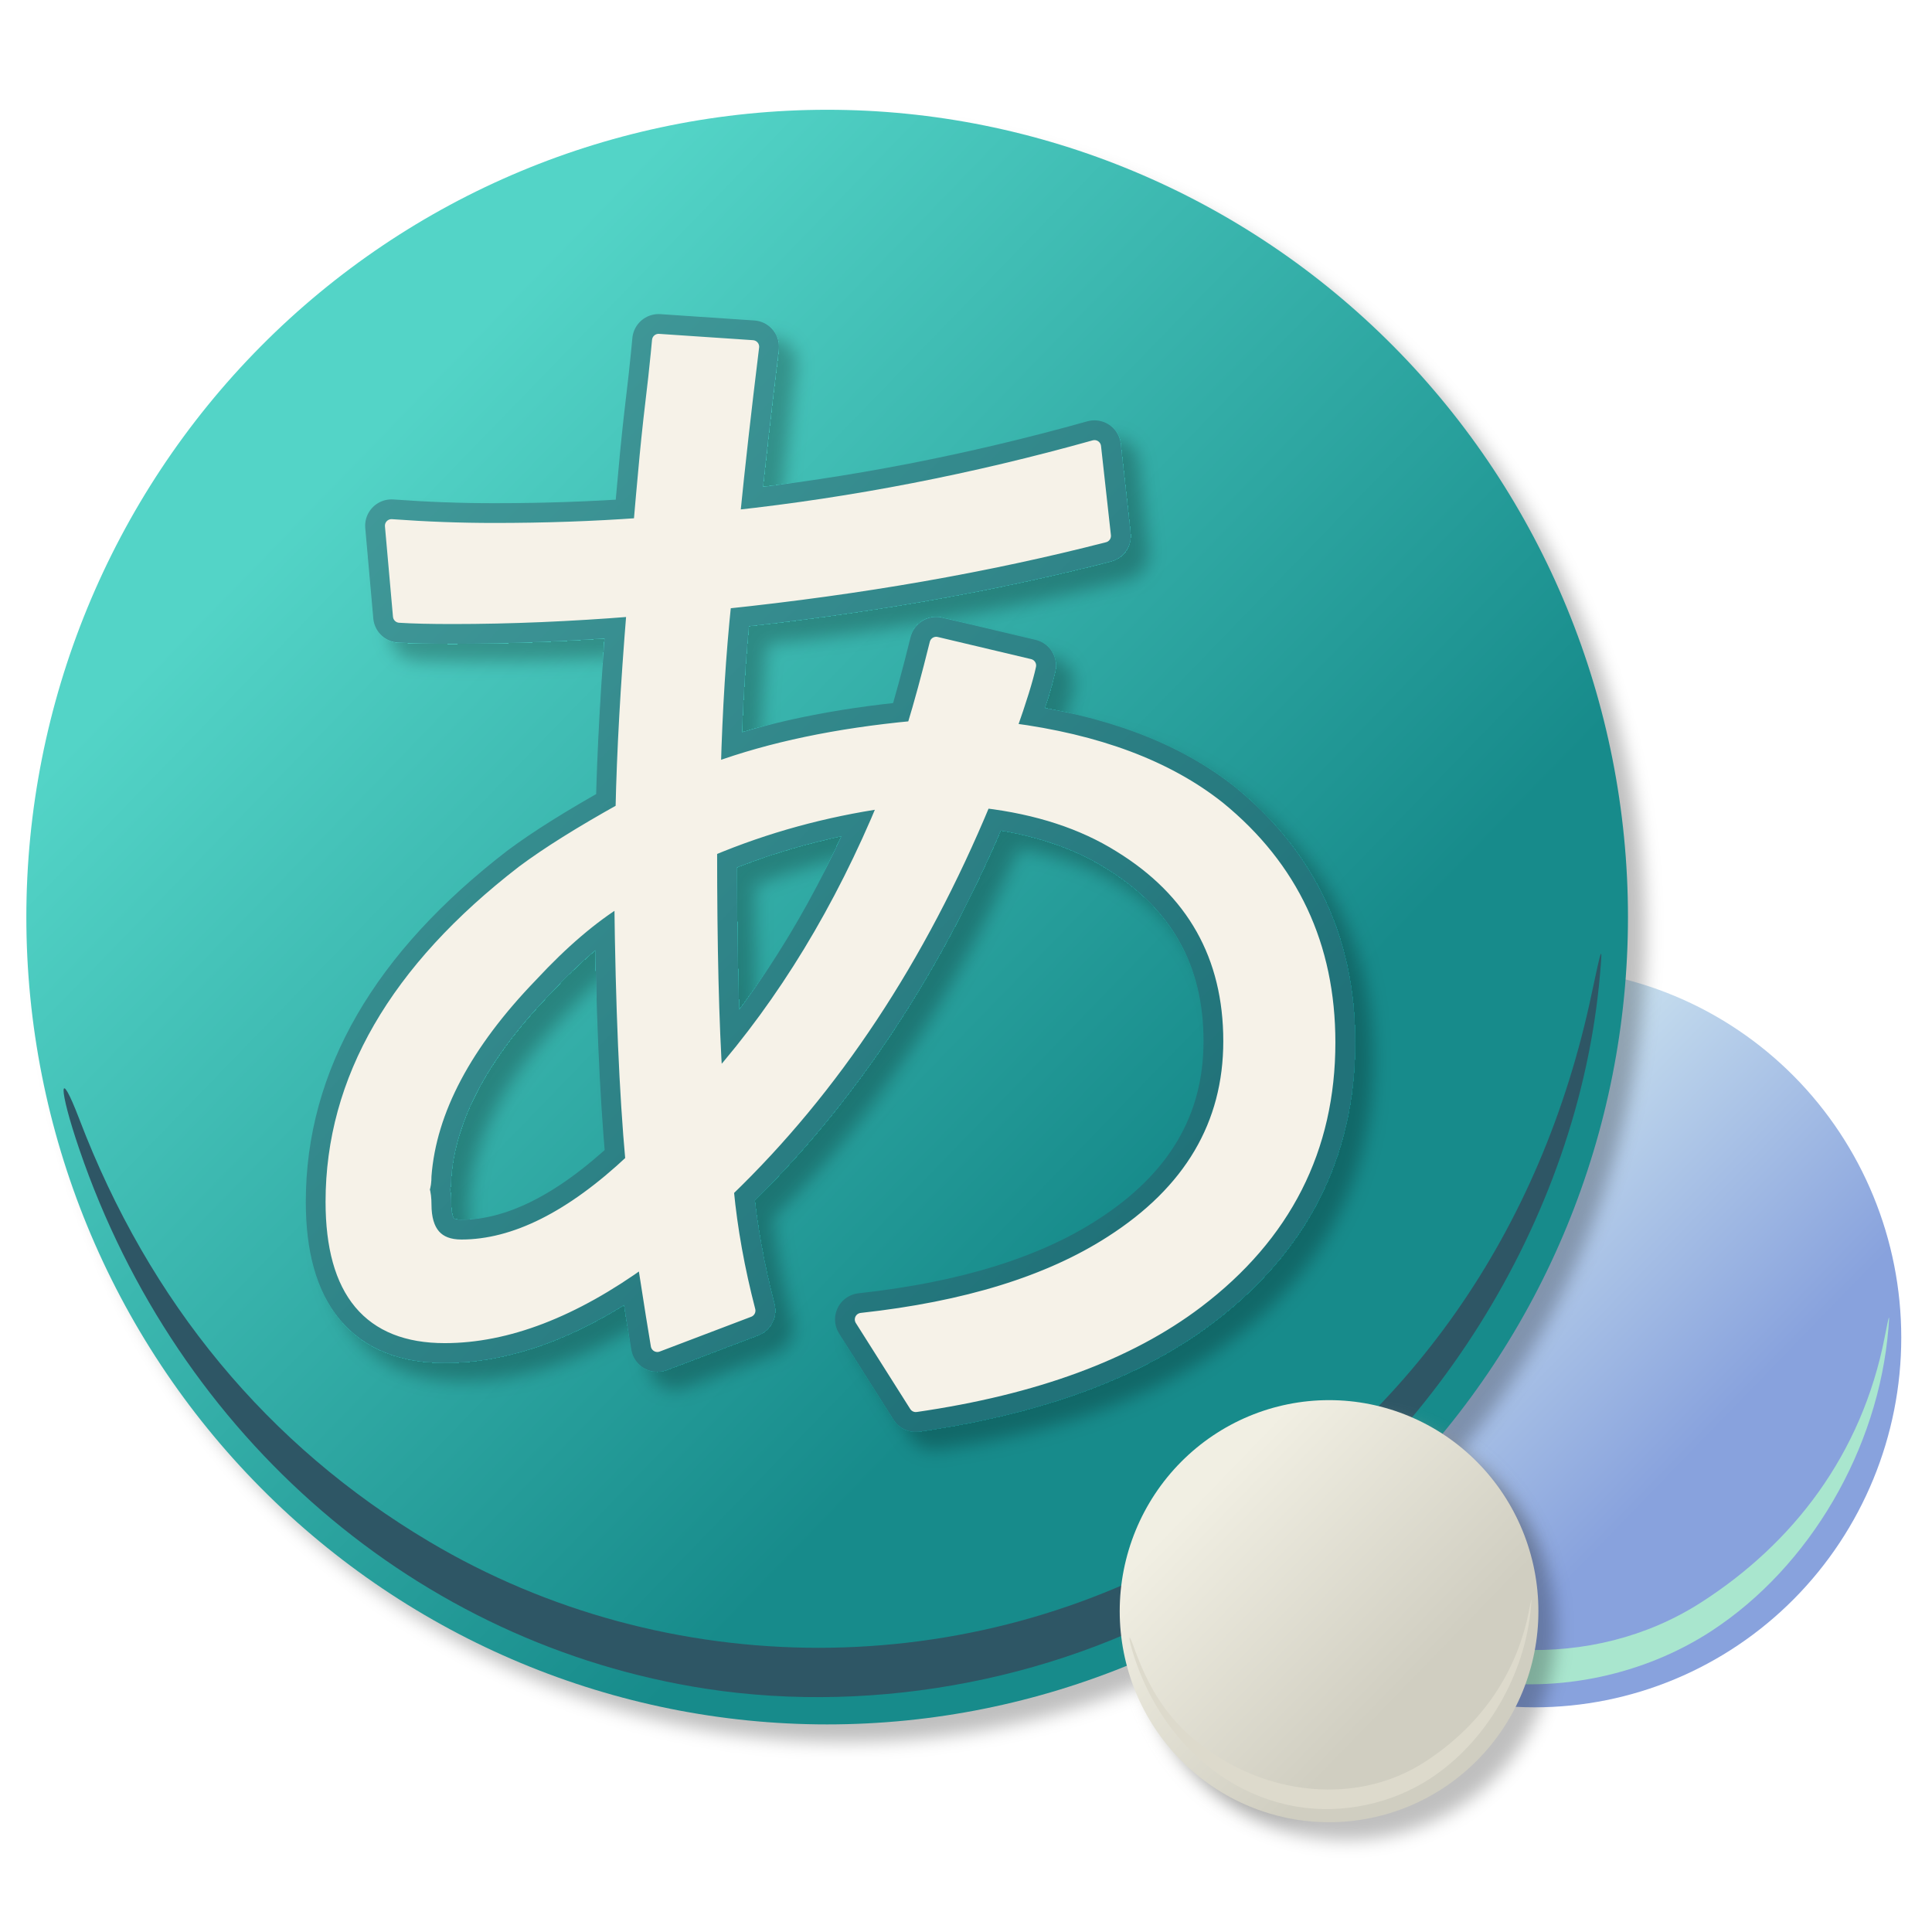
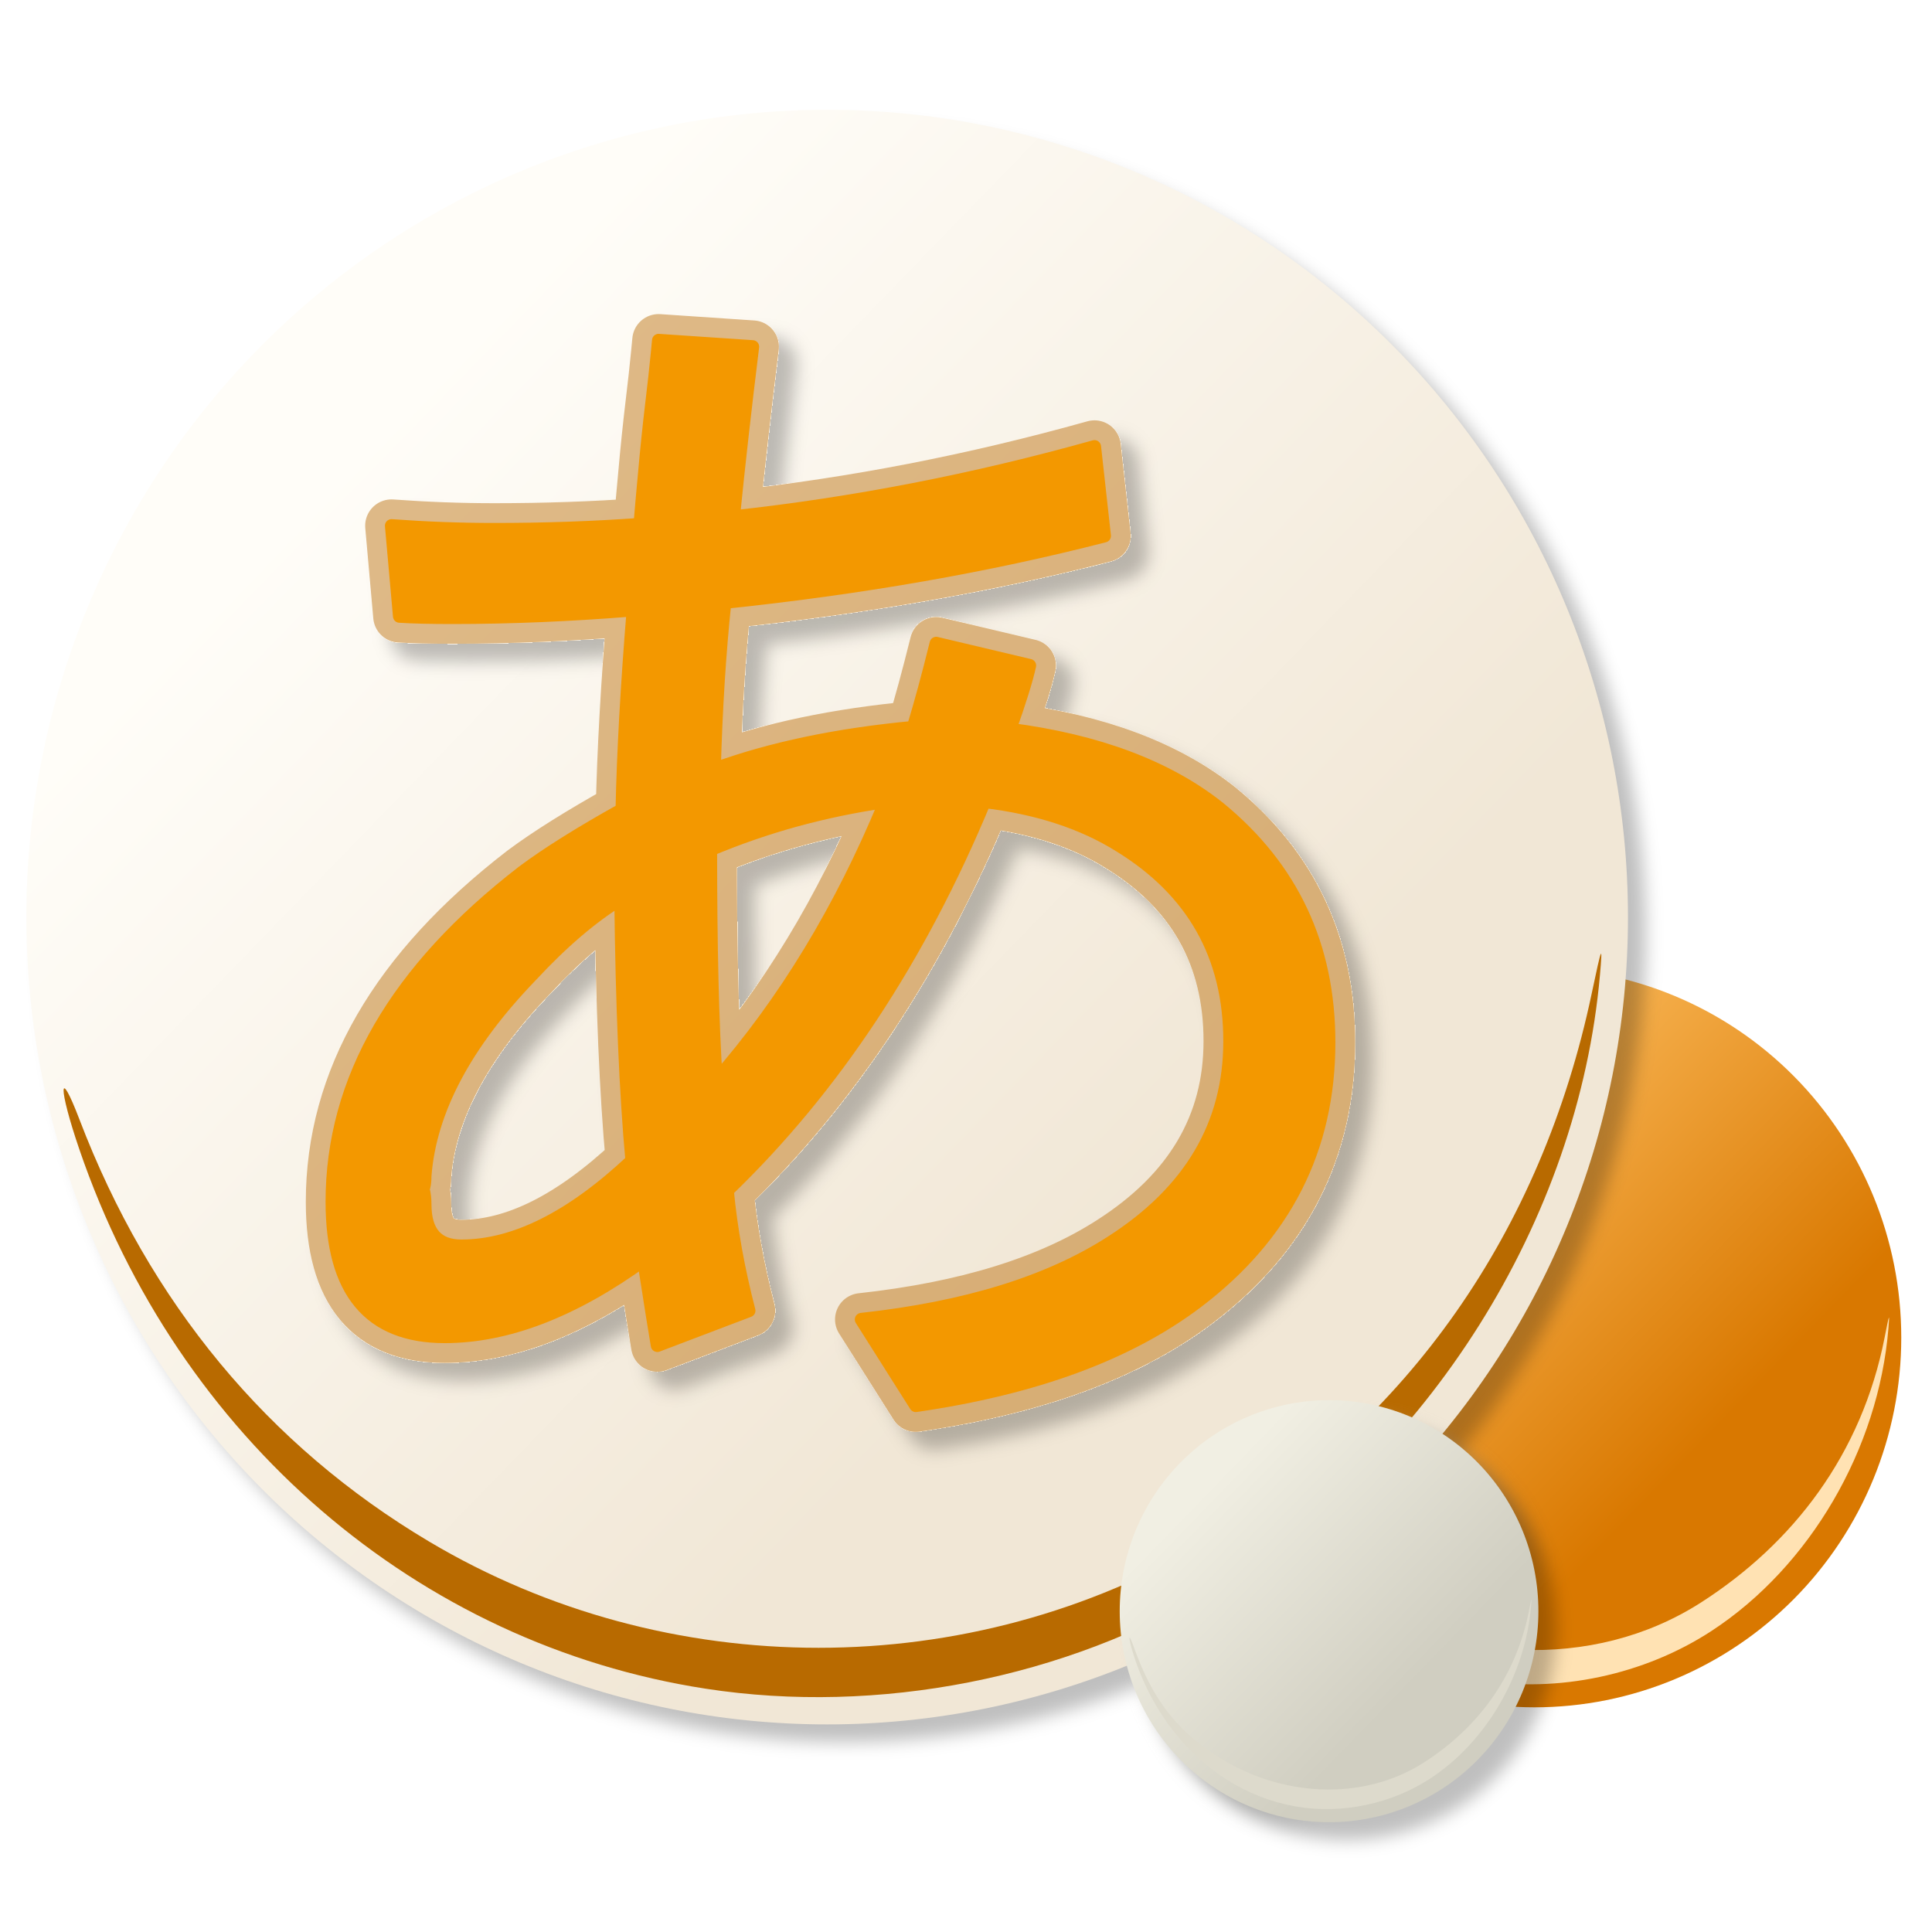
<svg xmlns="http://www.w3.org/2000/svg" width="440" height="440" fill="none">
  <path fill="url(#a)" d="M433 304.631c0 22.331-8.799 43.747-24.463 59.538-15.663 15.79-36.906 24.661-59.057 24.661-22.151 0-43.395-8.871-59.058-24.661-15.663-15.791-24.463-37.207-24.463-59.538 0-22.331 8.8-43.747 24.463-59.538 15.663-15.79 36.907-24.661 59.058-24.661 22.151 0 43.394 8.871 59.057 24.661C424.201 260.884 433 282.3 433 304.631Z" />
-   <path fill="#A9E6CE" d="M336.834 382.649c-30.049-4.984-55.057-28.172-65.348-60.595-2.196-6.918-2.19-9.569.011-3.368 7.293 20.582 16.724 33.162 33.538 43.933 24.859 15.926 57.574 18.25 82.392 2.317 20.895-13.412 36.559-33.634 41.795-60.399 1.062-5.426 1.152-5.642.858-2.058-2.258 27.557-17.899 54.323-40.298 68.961-15.348 10.029-34.982 14.185-52.944 11.206l-.002.003h-.002Z" />
+   <path fill="#FFE2B3" d="M336.834 382.649c-30.049-4.984-55.057-28.172-65.348-60.595-2.196-6.918-2.19-9.569.011-3.368 7.293 20.582 16.724 33.162 33.538 43.933 24.859 15.926 57.574 18.25 82.392 2.317 20.895-13.412 36.559-33.634 41.795-60.399 1.062-5.426 1.152-5.642.858-2.058-2.258 27.557-17.899 54.323-40.298 68.961-15.348 10.029-34.982 14.185-52.944 11.206l-.002.003h-.002Z" />
  <g filter="url(#b)">
    <path fill="#000" fill-opacity=".25" d="M374.759 212.861c0 48.763-19.215 95.529-53.418 130.01-34.202 34.481-80.591 53.852-128.961 53.852-48.37 0-94.76-19.371-128.962-53.852C29.215 308.39 10 261.624 10 212.861c0-48.763 19.215-95.529 53.418-130.01C97.62 48.372 144.01 29 192.38 29c48.37 0 94.759 19.371 128.961 53.852 34.203 34.48 53.418 81.246 53.418 130.009Z" />
  </g>
  <path fill="url(#c)" d="M370.759 208.861c0 48.763-19.215 95.529-53.418 130.01-34.202 34.481-80.591 53.852-128.961 53.852-48.37 0-94.76-19.371-128.962-53.852C25.215 304.39 6 257.624 6 208.861c0-48.763 19.215-95.529 53.418-130.01C93.62 44.372 140.01 25 188.38 25c48.37 0 94.759 19.371 128.961 53.852 34.203 34.48 53.418 81.246 53.418 130.009Z" />
-   <path fill="#2E5665" d="M160.767 384.597C95.149 374.494 40.542 327.484 18.069 261.754c-4.794-14.024-4.782-19.398.016-6.828 15.926 41.726 42.904 74.301 79.62 96.138 54.283 32.286 123.168 32.281 177.362-.013 45.628-27.19 76.001-70.543 87.436-124.803 2.318-11 2.515-11.438 1.874-4.171-4.931 55.864-39.087 110.127-87.999 139.802-33.513 20.332-76.388 28.758-115.611 22.718Z" />
+   <path fill="#B86A00" d="M160.767 384.597C95.149 374.494 40.542 327.484 18.069 261.754c-4.794-14.024-4.782-19.398.016-6.828 15.926 41.726 42.904 74.301 79.62 96.138 54.283 32.286 123.168 32.281 177.362-.013 45.628-27.19 76.001-70.543 87.436-124.803 2.318-11 2.515-11.438 1.874-4.171-4.931 55.864-39.087 110.127-87.999 139.802-33.513 20.332-76.388 28.758-115.611 22.718Z" />
  <g filter="url(#d)">
-     <path stroke="#2E5665" stroke-opacity=".45" stroke-linecap="round" stroke-linejoin="round" stroke-width="12" d="M89.163 119.734c7.885.577 15.676.865 23.373.865 11.546 0 22.623-.384 33.231-1.153l.563-6.481.845-9.219c.469-4.897 1.126-10.85 1.971-17.86.469-4.417.751-7.202.845-8.355l21.402 1.44c-1.783 14.5-3.238 27.416-4.365 38.747 27.41-2.977 54.82-8.306 82.231-15.988l2.253 20.309c-26.472 6.818-55.29 11.859-86.455 15.124-1.22 11.619-2.018 24.294-2.394 38.026 12.86-4.705 27.974-7.874 45.34-9.507 1.595-5.185 3.332-11.571 5.209-19.157l21.262 5.042c-.657 3.072-2.159 7.922-4.506 14.547 19.995 2.593 35.859 8.547 47.593 17.861 16.709 13.636 25.063 31.448 25.063 53.438 0 24.198-9.997 43.883-29.991 59.055-15.583 11.811-36.939 19.685-64.067 23.622l-12.391-19.589c23.749-2.593 42.711-8.45 56.886-17.573 18.022-11.522 27.034-26.79 27.034-45.803 0-19.397-8.354-34.233-25.063-44.508-8.449-5.281-18.727-8.642-30.837-10.082-14.831 35.721-34.356 65.248-58.575 88.582.845 8.835 2.488 17.957 4.928 27.367l-20.839 7.923c-.469-2.689-1.502-9.171-3.098-19.445-16.051 11.619-31.165 17.428-45.339 17.428-17.084 0-25.627-10.227-25.627-30.68 0-27.751 14.503-52.813 43.509-75.187 5.539-4.129 13.048-8.834 22.529-14.116.282-13.155 1.127-28.327 2.535-45.516-14.363 1.153-28.068 1.729-41.116 1.729-5.069 0-9.105-.096-12.109-.288l-1.83-20.598m52.239 84.982c-6.571 4.033-13.377 9.843-20.417 17.429-15.02 15.556-23.092 30.776-24.219 45.66 0 1.344-.14 2.352-.422 3.024.281.961.422 2.113.422 3.457 0 6.338 2.77 9.507 8.308 9.507 12.109 0 25.063-6.482 38.862-19.445-1.408-15.364-2.253-35.241-2.534-59.632m60.264-22.181c-13.986 2.016-27.269 5.665-39.848 10.946 0 22.182.423 39.707 1.268 52.574 15.582-17.765 28.442-38.938 38.58-63.52Z" />
-     <path stroke="#F6F2E8" stroke-linecap="round" stroke-linejoin="round" stroke-width="3" d="M89.163 119.734c7.885.577 15.676.865 23.373.865 11.546 0 22.623-.384 33.231-1.153l.563-6.481.845-9.219c.469-4.897 1.126-10.85 1.971-17.86.469-4.417.751-7.202.845-8.355l21.402 1.44c-1.783 14.5-3.238 27.416-4.365 38.747 27.41-2.977 54.82-8.306 82.231-15.988l2.253 20.309c-26.472 6.818-55.29 11.859-86.455 15.124-1.22 11.619-2.018 24.294-2.394 38.026 12.86-4.705 27.974-7.874 45.34-9.507 1.595-5.185 3.332-11.571 5.209-19.157l21.262 5.042c-.657 3.072-2.159 7.922-4.506 14.547 19.995 2.593 35.859 8.547 47.593 17.861 16.709 13.636 25.063 31.448 25.063 53.438 0 24.198-9.997 43.883-29.991 59.055-15.583 11.811-36.939 19.685-64.067 23.622l-12.391-19.589c23.749-2.593 42.711-8.45 56.886-17.573 18.022-11.522 27.034-26.79 27.034-45.803 0-19.397-8.354-34.233-25.063-44.508-8.449-5.281-18.727-8.642-30.837-10.082-14.831 35.721-34.356 65.248-58.575 88.582.845 8.835 2.488 17.957 4.928 27.367l-20.839 7.923c-.469-2.689-1.502-9.171-3.098-19.445-16.051 11.619-31.165 17.428-45.339 17.428-17.084 0-25.627-10.227-25.627-30.68 0-27.751 14.503-52.813 43.509-75.187 5.539-4.129 13.048-8.834 22.529-14.116.282-13.155 1.127-28.327 2.535-45.516-14.363 1.153-28.068 1.729-41.116 1.729-5.069 0-9.105-.096-12.109-.288l-1.83-20.598m52.239 84.982c-6.571 4.033-13.377 9.843-20.417 17.429-15.02 15.556-23.092 30.776-24.219 45.66 0 1.344-.14 2.352-.422 3.024.281.961.422 2.113.422 3.457 0 6.338 2.77 9.507 8.308 9.507 12.109 0 25.063-6.482 38.862-19.445-1.408-15.364-2.253-35.241-2.534-59.632m60.264-22.181c-13.986 2.016-27.269 5.665-39.848 10.946 0 22.182.423 39.707 1.268 52.574 15.582-17.765 28.442-38.938 38.58-63.52Z" />
-     <path fill="#F6F2E8" d="M89.163 119.734c7.885.577 15.676.865 23.373.865 11.546 0 22.623-.384 33.231-1.153l.563-6.481.845-9.219c.469-4.897 1.126-10.85 1.971-17.86.469-4.417.751-7.202.845-8.355l21.402 1.44c-1.783 14.5-3.238 27.416-4.365 38.747 27.41-2.977 54.82-8.306 82.231-15.988l2.253 20.309c-26.472 6.818-55.29 11.859-86.455 15.124-1.22 11.619-2.018 24.294-2.394 38.026 12.86-4.705 27.974-7.874 45.34-9.507 1.595-5.185 3.332-11.571 5.209-19.157l21.262 5.042c-.657 3.072-2.159 7.922-4.506 14.547 19.995 2.593 35.859 8.547 47.593 17.861 16.709 13.636 25.063 31.448 25.063 53.438 0 24.198-9.997 43.883-29.991 59.055-15.583 11.811-36.939 19.685-64.067 23.622l-12.391-19.589c23.749-2.593 42.711-8.45 56.886-17.573 18.022-11.522 27.034-26.79 27.034-45.803 0-19.397-8.354-34.233-25.063-44.508-8.449-5.281-18.727-8.642-30.837-10.082-14.831 35.721-34.356 65.248-58.575 88.582.845 8.835 2.488 17.957 4.928 27.367l-20.839 7.923c-.469-2.689-1.502-9.171-3.098-19.445-16.051 11.619-31.165 17.428-45.339 17.428-17.084 0-25.627-10.227-25.627-30.68 0-27.751 14.503-52.813 43.509-75.187 5.539-4.129 13.048-8.834 22.529-14.116.282-13.155 1.127-28.327 2.535-45.516-14.363 1.153-28.068 1.729-41.116 1.729-5.069 0-9.105-.096-12.109-.288l-1.83-20.598m52.239 84.982c-6.571 4.033-13.377 9.843-20.417 17.429-15.02 15.556-23.092 30.776-24.219 45.66 0 1.344-.14 2.352-.422 3.024.281.961.422 2.113.422 3.457 0 6.338 2.77 9.507 8.308 9.507 12.109 0 25.063-6.482 38.862-19.445-1.408-15.364-2.253-35.241-2.534-59.632m60.264-22.181c-13.986 2.016-27.269 5.665-39.848 10.946 0 22.182.423 39.707 1.268 52.574 15.582-17.765 28.442-38.938 38.58-63.52Z" />
+     <path stroke="#B86A00" stroke-opacity=".45" stroke-linecap="round" stroke-linejoin="round" stroke-width="12" d="M89.163 119.734c7.885.577 15.676.865 23.373.865 11.546 0 22.623-.384 33.231-1.153l.563-6.481.845-9.219c.469-4.897 1.126-10.85 1.971-17.86.469-4.417.751-7.202.845-8.355l21.402 1.44c-1.783 14.5-3.238 27.416-4.365 38.747 27.41-2.977 54.82-8.306 82.231-15.988l2.253 20.309c-26.472 6.818-55.29 11.859-86.455 15.124-1.22 11.619-2.018 24.294-2.394 38.026 12.86-4.705 27.974-7.874 45.34-9.507 1.595-5.185 3.332-11.571 5.209-19.157l21.262 5.042c-.657 3.072-2.159 7.922-4.506 14.547 19.995 2.593 35.859 8.547 47.593 17.861 16.709 13.636 25.063 31.448 25.063 53.438 0 24.198-9.997 43.883-29.991 59.055-15.583 11.811-36.939 19.685-64.067 23.622l-12.391-19.589c23.749-2.593 42.711-8.45 56.886-17.573 18.022-11.522 27.034-26.79 27.034-45.803 0-19.397-8.354-34.233-25.063-44.508-8.449-5.281-18.727-8.642-30.837-10.082-14.831 35.721-34.356 65.248-58.575 88.582.845 8.835 2.488 17.957 4.928 27.367l-20.839 7.923c-.469-2.689-1.502-9.171-3.098-19.445-16.051 11.619-31.165 17.428-45.339 17.428-17.084 0-25.627-10.227-25.627-30.68 0-27.751 14.503-52.813 43.509-75.187 5.539-4.129 13.048-8.834 22.529-14.116.282-13.155 1.127-28.327 2.535-45.516-14.363 1.153-28.068 1.729-41.116 1.729-5.069 0-9.105-.096-12.109-.288l-1.83-20.598m52.239 84.982c-6.571 4.033-13.377 9.843-20.417 17.429-15.02 15.556-23.092 30.776-24.219 45.66 0 1.344-.14 2.352-.422 3.024.281.961.422 2.113.422 3.457 0 6.338 2.77 9.507 8.308 9.507 12.109 0 25.063-6.482 38.862-19.445-1.408-15.364-2.253-35.241-2.534-59.632m60.264-22.181c-13.986 2.016-27.269 5.665-39.848 10.946 0 22.182.423 39.707 1.268 52.574 15.582-17.765 28.442-38.938 38.58-63.52Z" />
+     <path stroke="#F39800" stroke-linecap="round" stroke-linejoin="round" stroke-width="3" d="M89.163 119.734c7.885.577 15.676.865 23.373.865 11.546 0 22.623-.384 33.231-1.153l.563-6.481.845-9.219c.469-4.897 1.126-10.85 1.971-17.86.469-4.417.751-7.202.845-8.355l21.402 1.44c-1.783 14.5-3.238 27.416-4.365 38.747 27.41-2.977 54.82-8.306 82.231-15.988l2.253 20.309c-26.472 6.818-55.29 11.859-86.455 15.124-1.22 11.619-2.018 24.294-2.394 38.026 12.86-4.705 27.974-7.874 45.34-9.507 1.595-5.185 3.332-11.571 5.209-19.157l21.262 5.042c-.657 3.072-2.159 7.922-4.506 14.547 19.995 2.593 35.859 8.547 47.593 17.861 16.709 13.636 25.063 31.448 25.063 53.438 0 24.198-9.997 43.883-29.991 59.055-15.583 11.811-36.939 19.685-64.067 23.622l-12.391-19.589c23.749-2.593 42.711-8.45 56.886-17.573 18.022-11.522 27.034-26.79 27.034-45.803 0-19.397-8.354-34.233-25.063-44.508-8.449-5.281-18.727-8.642-30.837-10.082-14.831 35.721-34.356 65.248-58.575 88.582.845 8.835 2.488 17.957 4.928 27.367l-20.839 7.923c-.469-2.689-1.502-9.171-3.098-19.445-16.051 11.619-31.165 17.428-45.339 17.428-17.084 0-25.627-10.227-25.627-30.68 0-27.751 14.503-52.813 43.509-75.187 5.539-4.129 13.048-8.834 22.529-14.116.282-13.155 1.127-28.327 2.535-45.516-14.363 1.153-28.068 1.729-41.116 1.729-5.069 0-9.105-.096-12.109-.288l-1.83-20.598m52.239 84.982c-6.571 4.033-13.377 9.843-20.417 17.429-15.02 15.556-23.092 30.776-24.219 45.66 0 1.344-.14 2.352-.422 3.024.281.961.422 2.113.422 3.457 0 6.338 2.77 9.507 8.308 9.507 12.109 0 25.063-6.482 38.862-19.445-1.408-15.364-2.253-35.241-2.534-59.632m60.264-22.181c-13.986 2.016-27.269 5.665-39.848 10.946 0 22.182.423 39.707 1.268 52.574 15.582-17.765 28.442-38.938 38.58-63.52Z" />
+     <path fill="#F39800" d="M89.163 119.734c7.885.577 15.676.865 23.373.865 11.546 0 22.623-.384 33.231-1.153l.563-6.481.845-9.219c.469-4.897 1.126-10.85 1.971-17.86.469-4.417.751-7.202.845-8.355l21.402 1.44c-1.783 14.5-3.238 27.416-4.365 38.747 27.41-2.977 54.82-8.306 82.231-15.988l2.253 20.309c-26.472 6.818-55.29 11.859-86.455 15.124-1.22 11.619-2.018 24.294-2.394 38.026 12.86-4.705 27.974-7.874 45.34-9.507 1.595-5.185 3.332-11.571 5.209-19.157l21.262 5.042c-.657 3.072-2.159 7.922-4.506 14.547 19.995 2.593 35.859 8.547 47.593 17.861 16.709 13.636 25.063 31.448 25.063 53.438 0 24.198-9.997 43.883-29.991 59.055-15.583 11.811-36.939 19.685-64.067 23.622l-12.391-19.589c23.749-2.593 42.711-8.45 56.886-17.573 18.022-11.522 27.034-26.79 27.034-45.803 0-19.397-8.354-34.233-25.063-44.508-8.449-5.281-18.727-8.642-30.837-10.082-14.831 35.721-34.356 65.248-58.575 88.582.845 8.835 2.488 17.957 4.928 27.367l-20.839 7.923c-.469-2.689-1.502-9.171-3.098-19.445-16.051 11.619-31.165 17.428-45.339 17.428-17.084 0-25.627-10.227-25.627-30.68 0-27.751 14.503-52.813 43.509-75.187 5.539-4.129 13.048-8.834 22.529-14.116.282-13.155 1.127-28.327 2.535-45.516-14.363 1.153-28.068 1.729-41.116 1.729-5.069 0-9.105-.096-12.109-.288l-1.83-20.598m52.239 84.982c-6.571 4.033-13.377 9.843-20.417 17.429-15.02 15.556-23.092 30.776-24.219 45.66 0 1.344-.14 2.352-.422 3.024.281.961.422 2.113.422 3.457 0 6.338 2.77 9.507 8.308 9.507 12.109 0 25.063-6.482 38.862-19.445-1.408-15.364-2.253-35.241-2.534-59.632m60.264-22.181c-13.986 2.016-27.269 5.665-39.848 10.946 0 22.182.423 39.707 1.268 52.574 15.582-17.765 28.442-38.938 38.58-63.52Z" />
  </g>
  <g filter="url(#e)">
    <path fill="url(#f)" d="M354.363 370.934c0 12.747-5.023 24.972-13.964 33.986-8.941 9.014-21.068 14.078-33.713 14.078-12.644 0-24.771-5.064-33.712-14.078-8.941-9.014-13.964-21.239-13.964-33.986 0-12.748 5.023-24.973 13.964-33.986 8.941-9.014 21.068-14.078 33.712-14.078 12.645 0 24.772 5.064 33.713 14.078 8.941 9.013 13.964 21.238 13.964 33.986Z" />
  </g>
  <path fill="url(#g)" d="M350.361 366.936c0 12.748-5.024 24.973-13.965 33.986-8.941 9.014-21.067 14.078-33.712 14.078-12.645 0-24.771-5.064-33.712-14.078-8.941-9.013-13.964-21.238-13.964-33.986 0-12.747 5.023-24.972 13.964-33.986 8.941-9.014 21.067-14.078 33.712-14.078 12.645 0 24.771 5.064 33.712 14.078 8.941 9.014 13.965 21.239 13.965 33.986Z" />
  <path fill="#DDDACC" d="M295.466 411.472c-17.154-2.845-31.429-16.082-37.303-34.59-1.254-3.949-1.251-5.462.005-1.923 4.163 11.749 9.547 18.93 19.145 25.079 14.19 9.091 32.865 10.417 47.032 1.323 11.928-7.656 20.869-19.2 23.858-34.479.606-3.097.658-3.22.49-1.174-1.289 15.73-10.218 31.009-23.004 39.365-8.761 5.725-19.969 8.098-30.222 6.397l-.001.002Z" />
  <defs>
    <linearGradient id="a" x1="383.545" x2="302.158" y1="333.11" y2="254.173" gradientUnits="userSpaceOnUse">
-       <stop stop-color="#88A2DD" />
-       <stop offset="1" stop-color="#DCF3F4" />
+       <stop stop-color="#D97800" />
+       <stop offset="1" stop-color="#FFC266" />
    </linearGradient>
    <linearGradient id="c" x1="262.766" x2="85.045" y1="271.05" y2="98.679" gradientUnits="userSpaceOnUse">
-       <stop stop-color="#178B8B" />
-       <stop offset="1" stop-color="#53D4C7" />
+       <stop stop-color="#F1E7D6" />
+       <stop offset="1" stop-color="#FFFDF8" />
    </linearGradient>
    <linearGradient id="f" x1="326.132" x2="279.673" y1="387.191" y2="342.131" gradientUnits="userSpaceOnUse">
      <stop stop-opacity=".25" />
      <stop offset="1" stop-color="#F1EFE3" />
    </linearGradient>
    <linearGradient id="g" x1="322.13" x2="275.671" y1="383.193" y2="338.133" gradientUnits="userSpaceOnUse">
      <stop stop-color="#D0CEC1" />
      <stop offset="1" stop-color="#F1EFE3" />
    </linearGradient>
    <filter id="b" width="372.759" height="375.723" x="6" y="25" color-interpolation-filters="sRGB" filterUnits="userSpaceOnUse">
      <feFlood flood-opacity="0" result="BackgroundImageFix" />
      <feBlend in="SourceGraphic" in2="BackgroundImageFix" result="shape" />
      <feGaussianBlur result="effect1_foregroundBlur_222_82" stdDeviation="2" />
    </filter>
    <filter id="d" width="246.979" height="262.559" x="69.645" y="71.531" color-interpolation-filters="sRGB" filterUnits="userSpaceOnUse">
      <feFlood flood-opacity="0" result="BackgroundImageFix" />
      <feColorMatrix in="SourceAlpha" result="hardAlpha" values="0 0 0 0 0 0 0 0 0 0 0 0 0 0 0 0 0 0 127 0" />
      <feOffset dx="4" dy="4" />
      <feGaussianBlur stdDeviation="2" />
      <feComposite in2="hardAlpha" operator="out" />
      <feColorMatrix values="0 0 0 0 0 0 0 0 0 0 0 0 0 0 0 0 0 0 0.25 0" />
      <feBlend in2="BackgroundImageFix" result="effect1_dropShadow_222_82" />
      <feBlend in="SourceGraphic" in2="effect1_dropShadow_222_82" result="shape" />
    </filter>
    <filter id="e" width="103.353" height="104.128" x="255.01" y="318.87" color-interpolation-filters="sRGB" filterUnits="userSpaceOnUse">
      <feFlood flood-opacity="0" result="BackgroundImageFix" />
      <feBlend in="SourceGraphic" in2="BackgroundImageFix" result="shape" />
      <feGaussianBlur result="effect1_foregroundBlur_222_82" stdDeviation="2" />
    </filter>
  </defs>
</svg>
